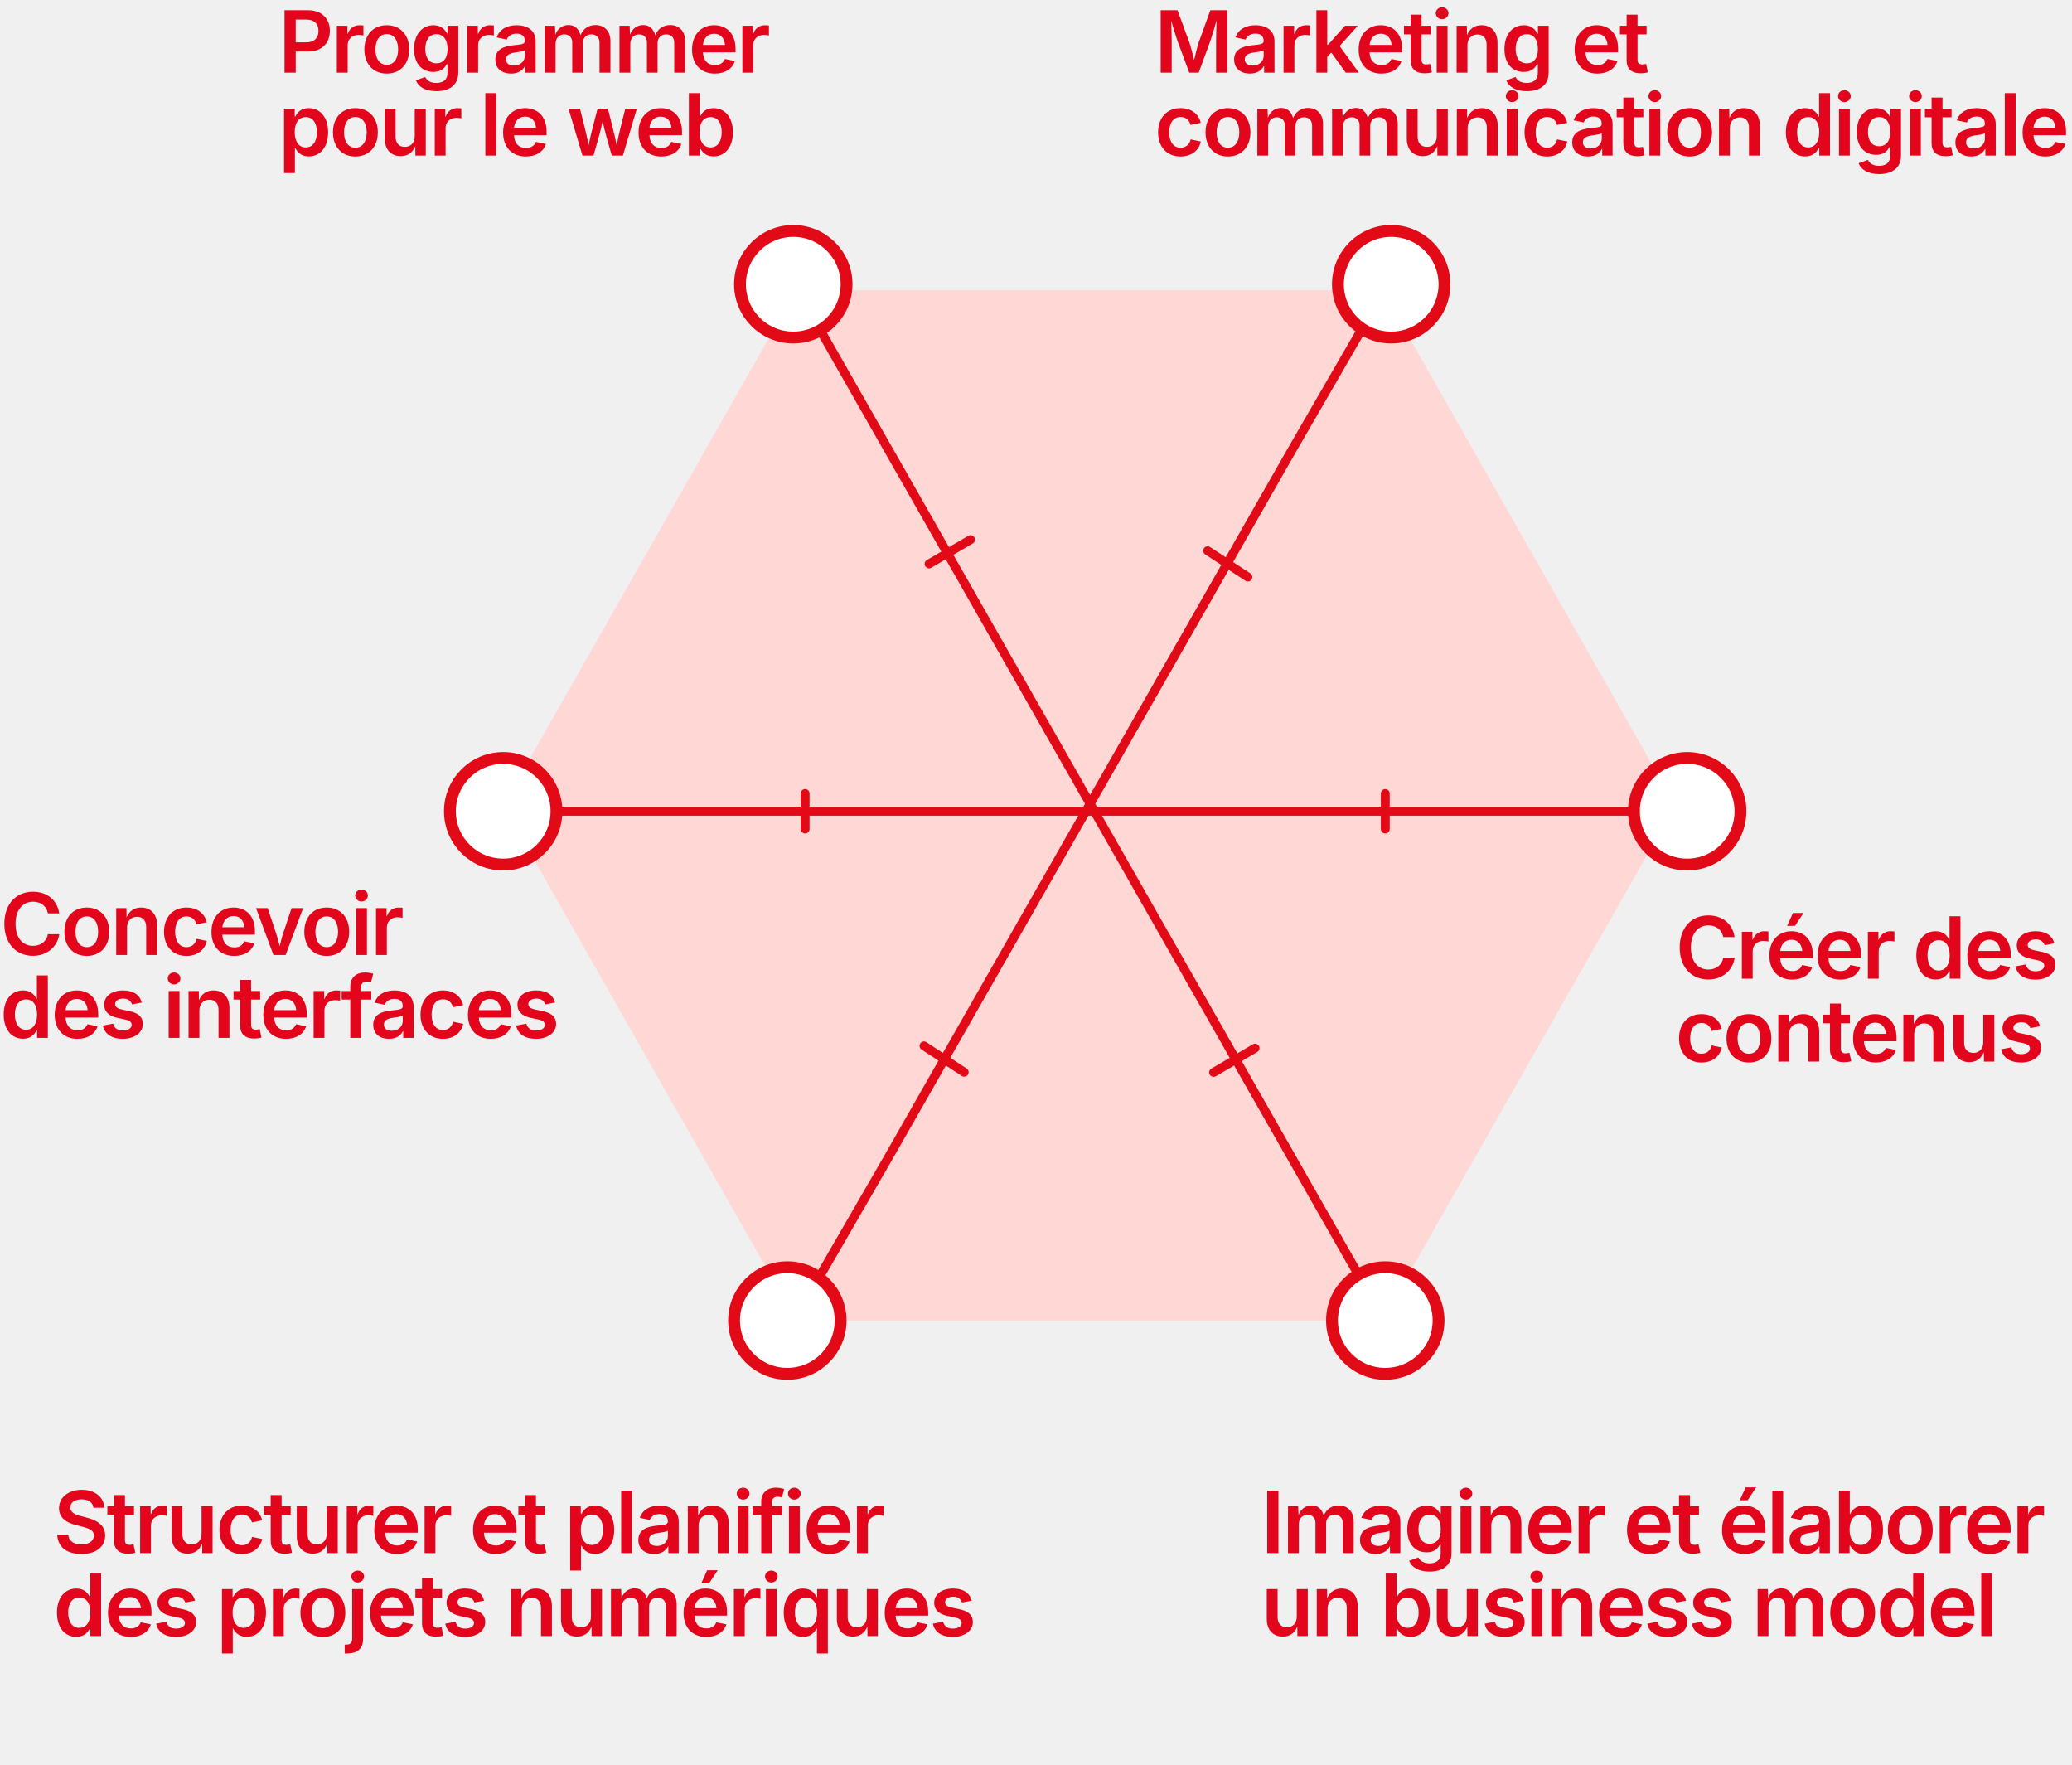
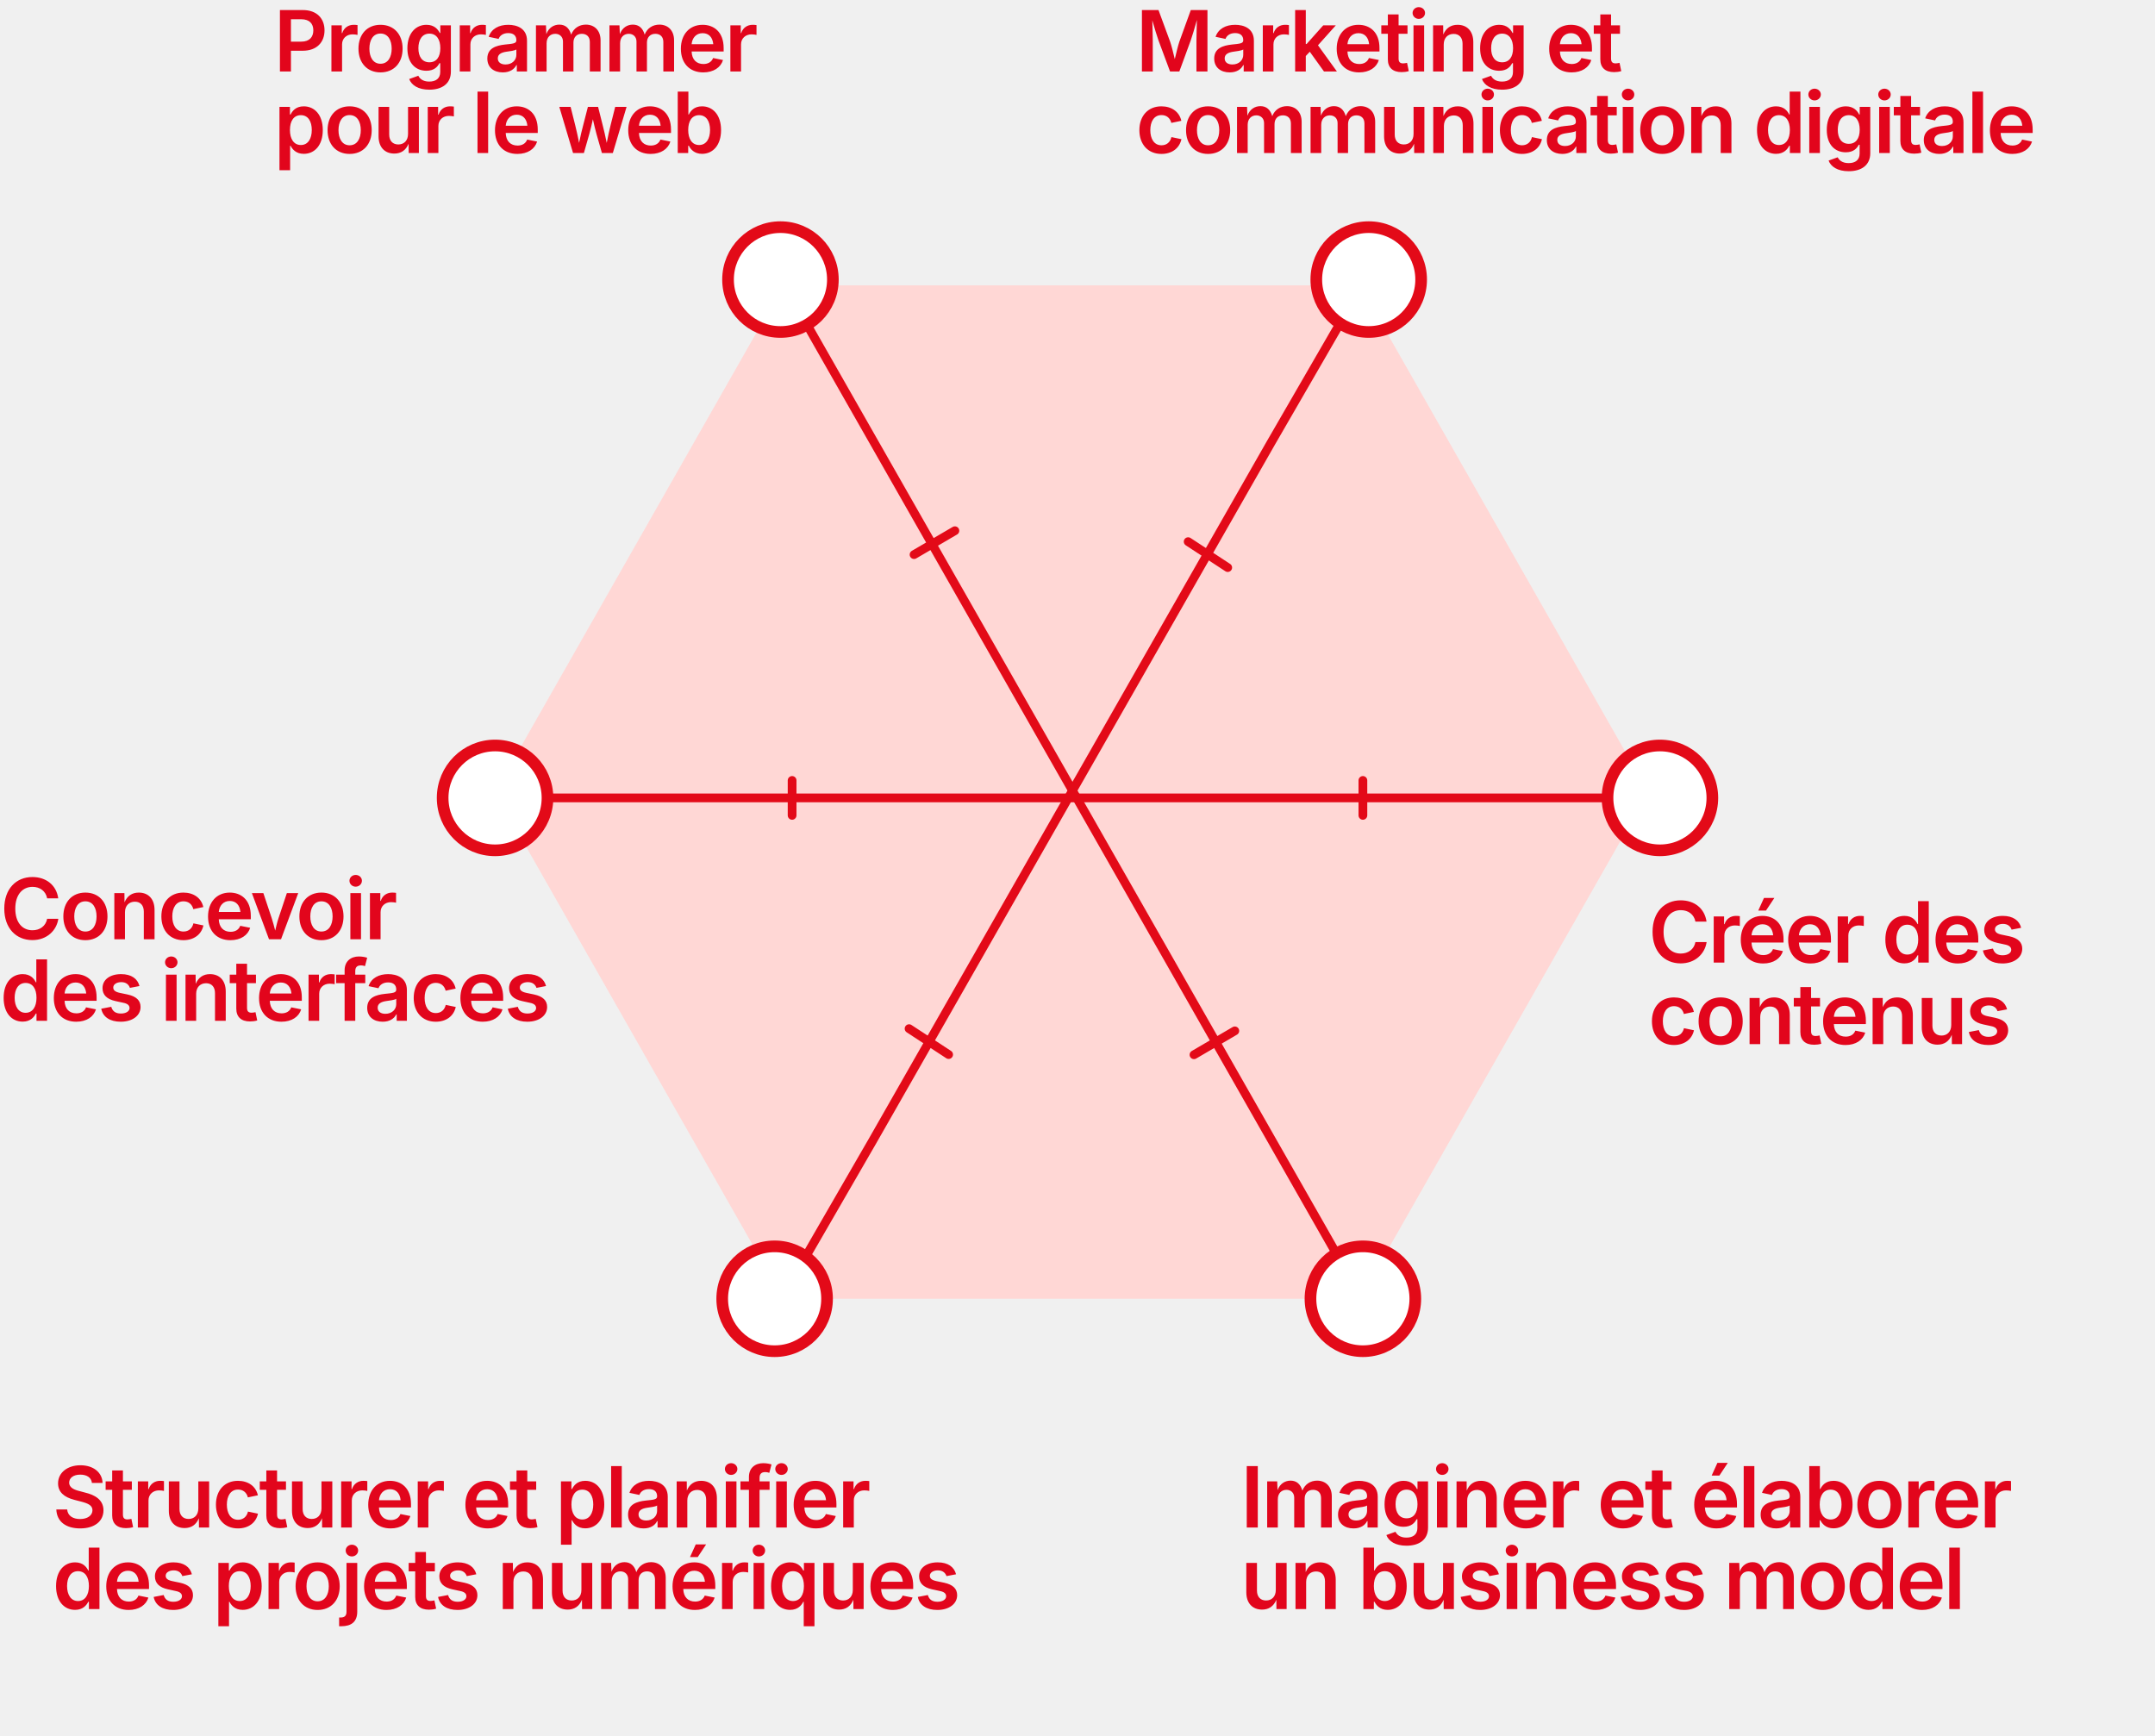
- <svg xmlns="http://www.w3.org/2000/svg" xmlns:ns1="https://github.com/alpinejs/alpine" viewBox="0 0 350 298" fill="none">
+ <svg xmlns="http://www.w3.org/2000/svg" xmlns:ns1="https://github.com/alpinejs/alpine" viewBox="0 0 370 298" fill="none">
  <style>
text{
    white-space: pre;
    font-family: "Inter", sans-serif;
    font-size:14.5px;
    font-weight:600;
    letter-spacing:-0.03em;
    fill: #E2051C;
}
.text--desktop {
    display: none;
}

@media only screen and (min-width: 768px) {
    .text--mobile {
        display: none;
    }

    .text--desktop {
        display: initial;
    }
}
circle{
    fill:#fff;
    stroke:#E30A18;
    stroke-width:2;
}
path:not(.spider_background){
    stroke:#E30A18;
    stroke-width:1.5;
    stroke-linecap:round
}
</style>
  <g class="schemaProfile__spider">
    <g class="schemaProfile__spider_background">
      <path class="spider_background" d="M233.491 49H134.491L85 136.009L134.491 223H233.491L283 136.009L233.491 49Z" fill="#FFD7D5" />
      <path d="M205 181.102L206.136 180.437L210.874 177.664L212.01 176.999" />
      <path d="M156.938 95.227L158.074 94.562L162.811 91.789L163.948 91.124" />
      <path d="M210.793 97.453L209.692 96.731L205.1 93.722L203.999 93.001" />
      <path d="M234 140V139.028V134.972V134" />
      <path d="M162.875 181.07L161.774 180.349L157.183 177.34L156.081 176.618" />
      <path d="M136 140L136 139.028L136 134.972L136 134" />
      <path class="scale__horizontal" d="M83 137H115.739L252.261 137L285 137" />
      <path class="scale__diagonalpos" d="M133 225L149.774 195.966L218.213 76.034L235 47" />
      <path class="scale__diagonalneg" d="M134.109 47.938L235 225" />
    </g>
    <circle cx="134" cy="48" r="9" />
    <circle cx="235" cy="48" r="9" />
    <circle cx="285" cy="137" r="9" />
    <circle cx="85" cy="137" r="9" />
    <circle cx="133" cy="223" r="9" />
    <circle cx="234" cy="223" r="9" />
  </g>
  <text xml:space="preserve" role="button" ns1:click="openInt = true">
    <tspan class="text--mobile" x="0" y="161.273">Concevoir </tspan>
    <tspan class="text--mobile" x="0" y="175.273">des interfaces </tspan>
    <tspan class="text--desktop" x="-110" y="141">Concevoir des interfaces </tspan>
  </text>
  <text xml:space="preserve" role="button" ns1:click="openProg = true">
    <tspan class="text--mobile" x="47" y="12.273">Programmer </tspan>
    <tspan class="text--mobile" x="47" y="26.273">pour le web</tspan>
    <tspan class="text--desktop" x="-35" y="12.273">Programmer pour le web</tspan>
  </text>
  <text xml:space="preserve" role="button" ns1:click="openBusi = true">
    <tspan class="text--mobile" x="213" y="262.273">Imaginer et élaborer </tspan>
    <tspan class="text--mobile" x="213" y="276.273">un business model</tspan>
    <tspan class="text--desktop" x="260" y="262.273">Imaginer et élaborer </tspan>
    <tspan class="text--desktop" x="260" y="276.273">un business model</tspan>
  </text>
  <text xml:space="preserve" role="button" ns1:click="openCont = true">
    <tspan class="text--mobile" x="283" y="165.273">Créer des </tspan>
    <tspan class="text--mobile" x="283" y="179.273">contenus</tspan>
    <tspan class="text--desktop" x="310" y="141">Créer des contenus</tspan>
  </text>
  <text xml:space="preserve" role="button" ns1:click="openStruct = true">
    <tspan class="text--mobile" x="9" y="262.273">Structurer et planifier</tspan>
    <tspan class="text--mobile" x="9" y="276.273">des projets numériques</tspan>
    <tspan class="text--desktop" x="-40" y="262.273">Structurer et planifier</tspan>
    <tspan class="text--desktop" x="-40" y="276.273">des projets numériques</tspan>
  </text>
  <text xml:space="preserve" role="button" ns1:click="openMark = true">
    <tspan class="text--mobile" x="195" y="12.273">Marketing et</tspan>
    <tspan class="text--mobile" x="195" y="26.273">communication digitale</tspan>
    <tspan class="text--desktop" x="260" y="12.273">Marketing et</tspan>
    <tspan class="text--desktop" x="260" y="26.273">communication digitale</tspan>
  </text>
</svg>
